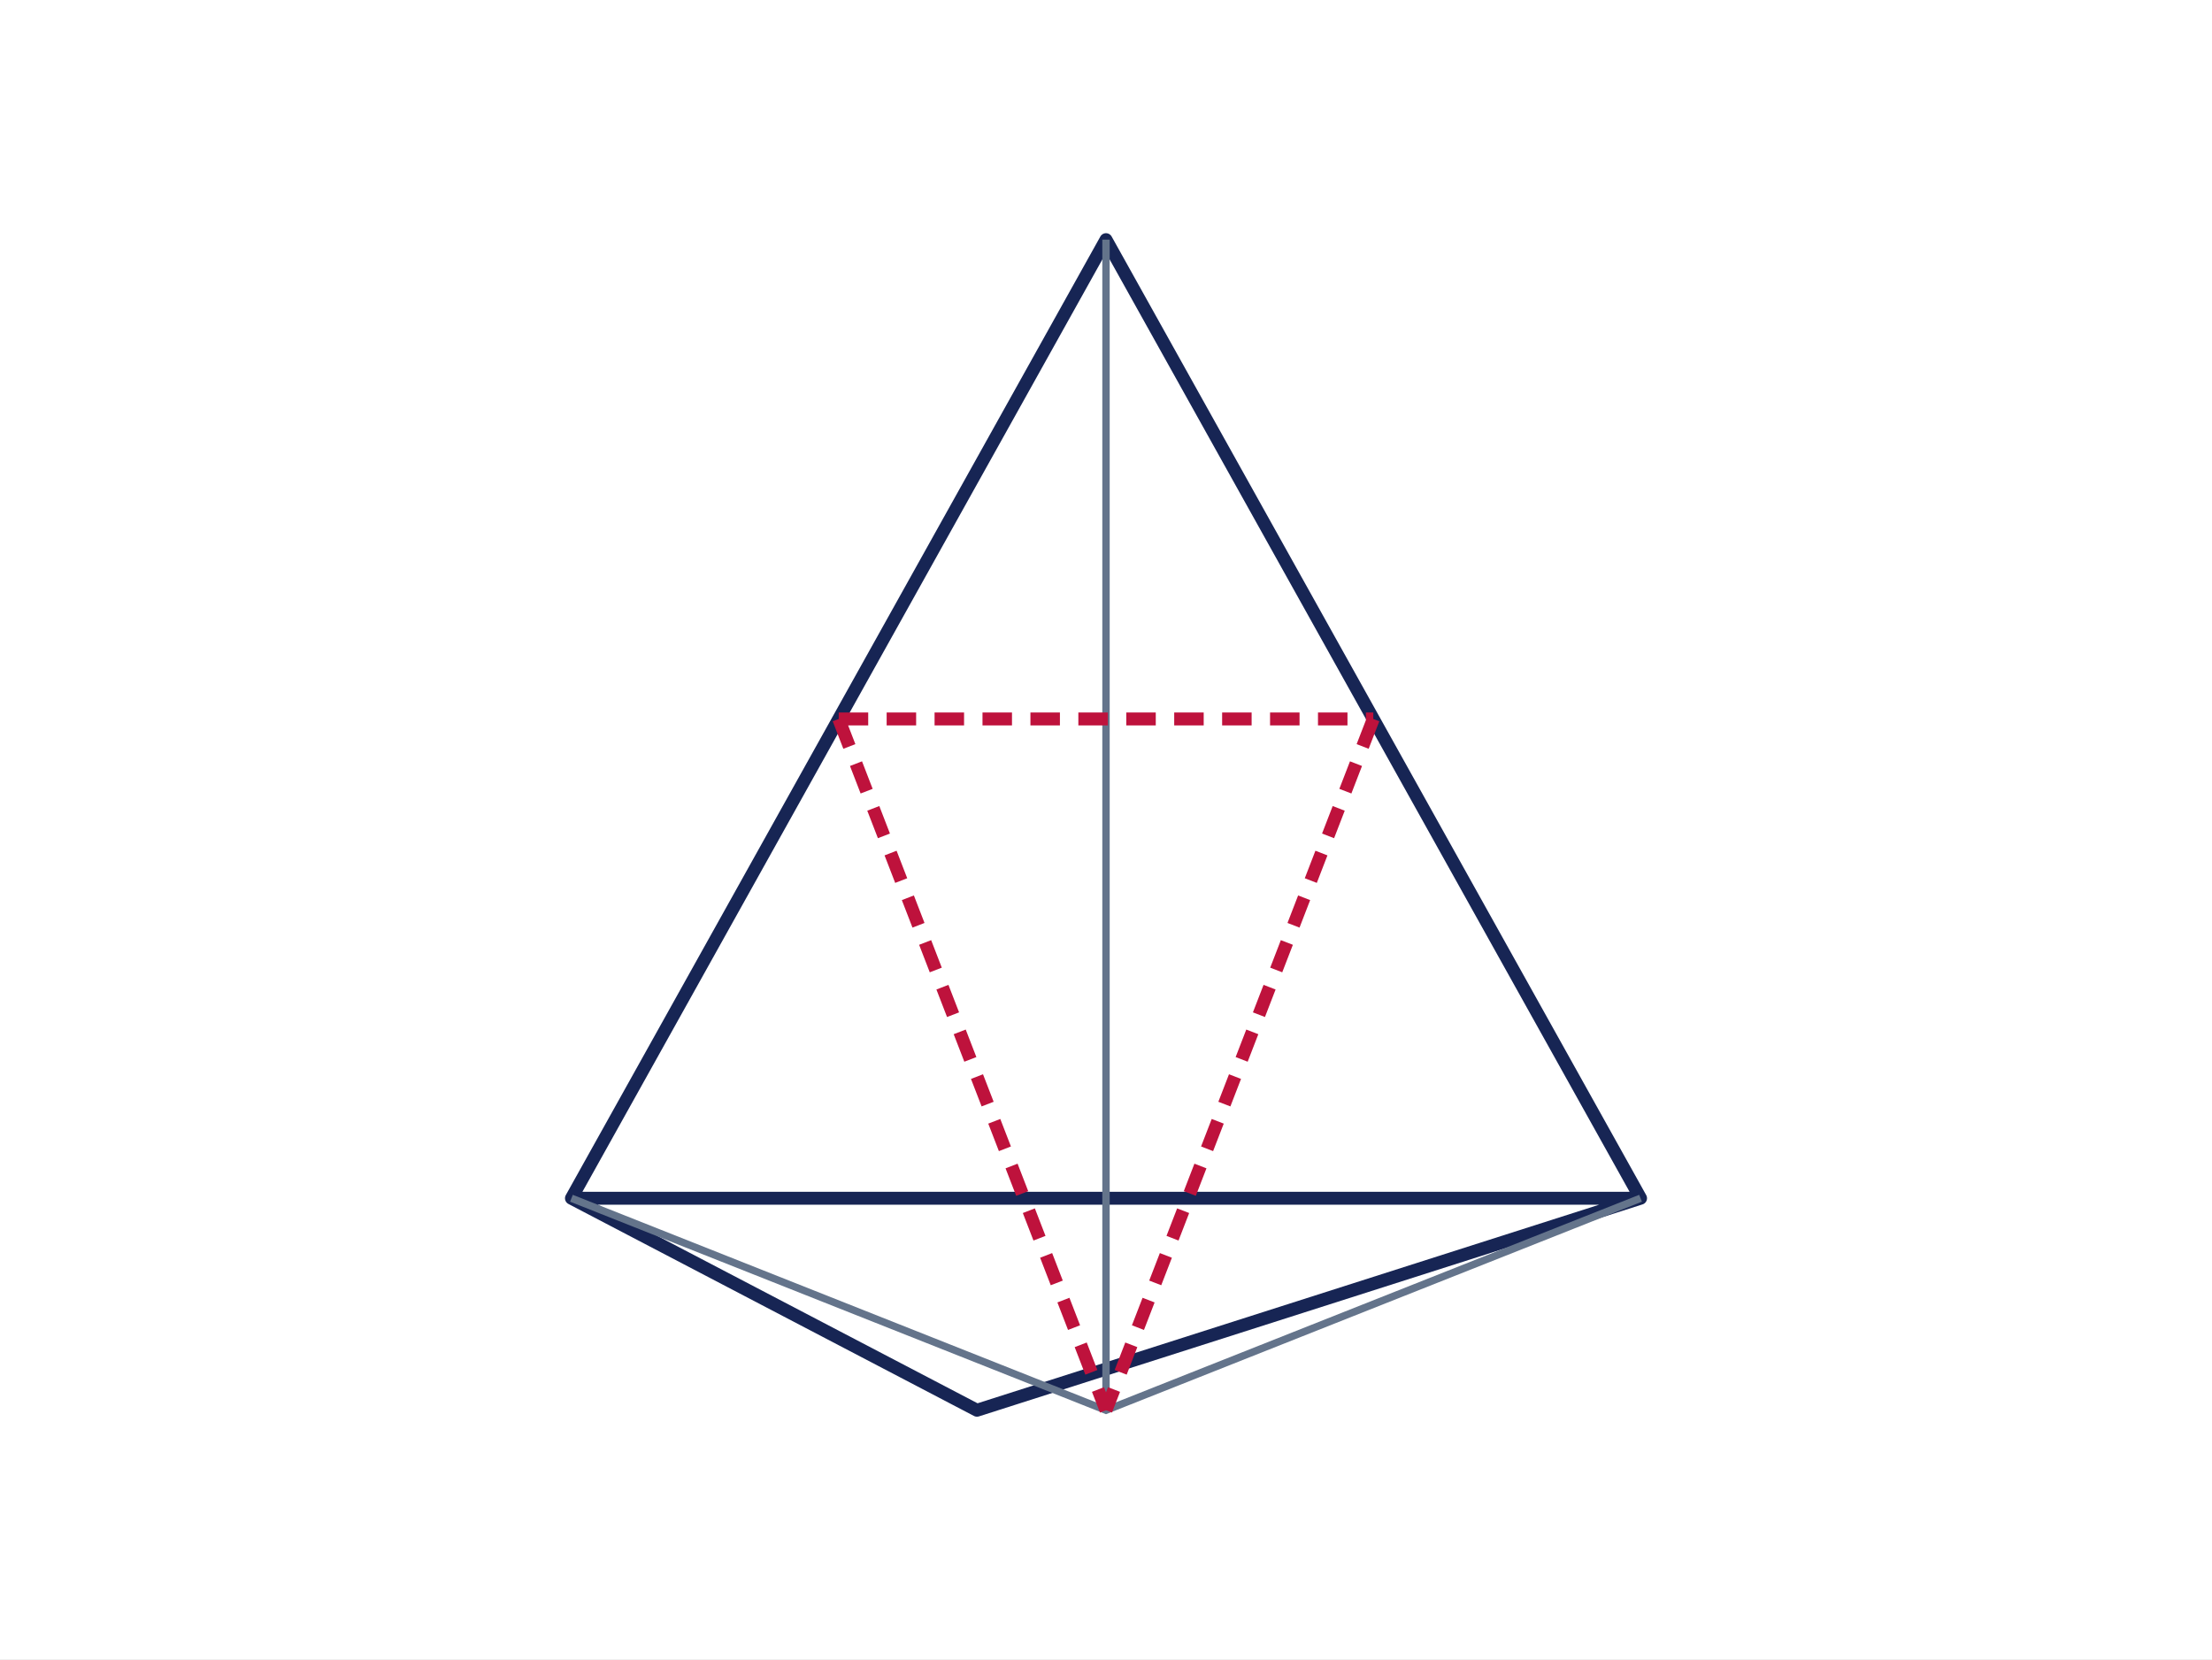
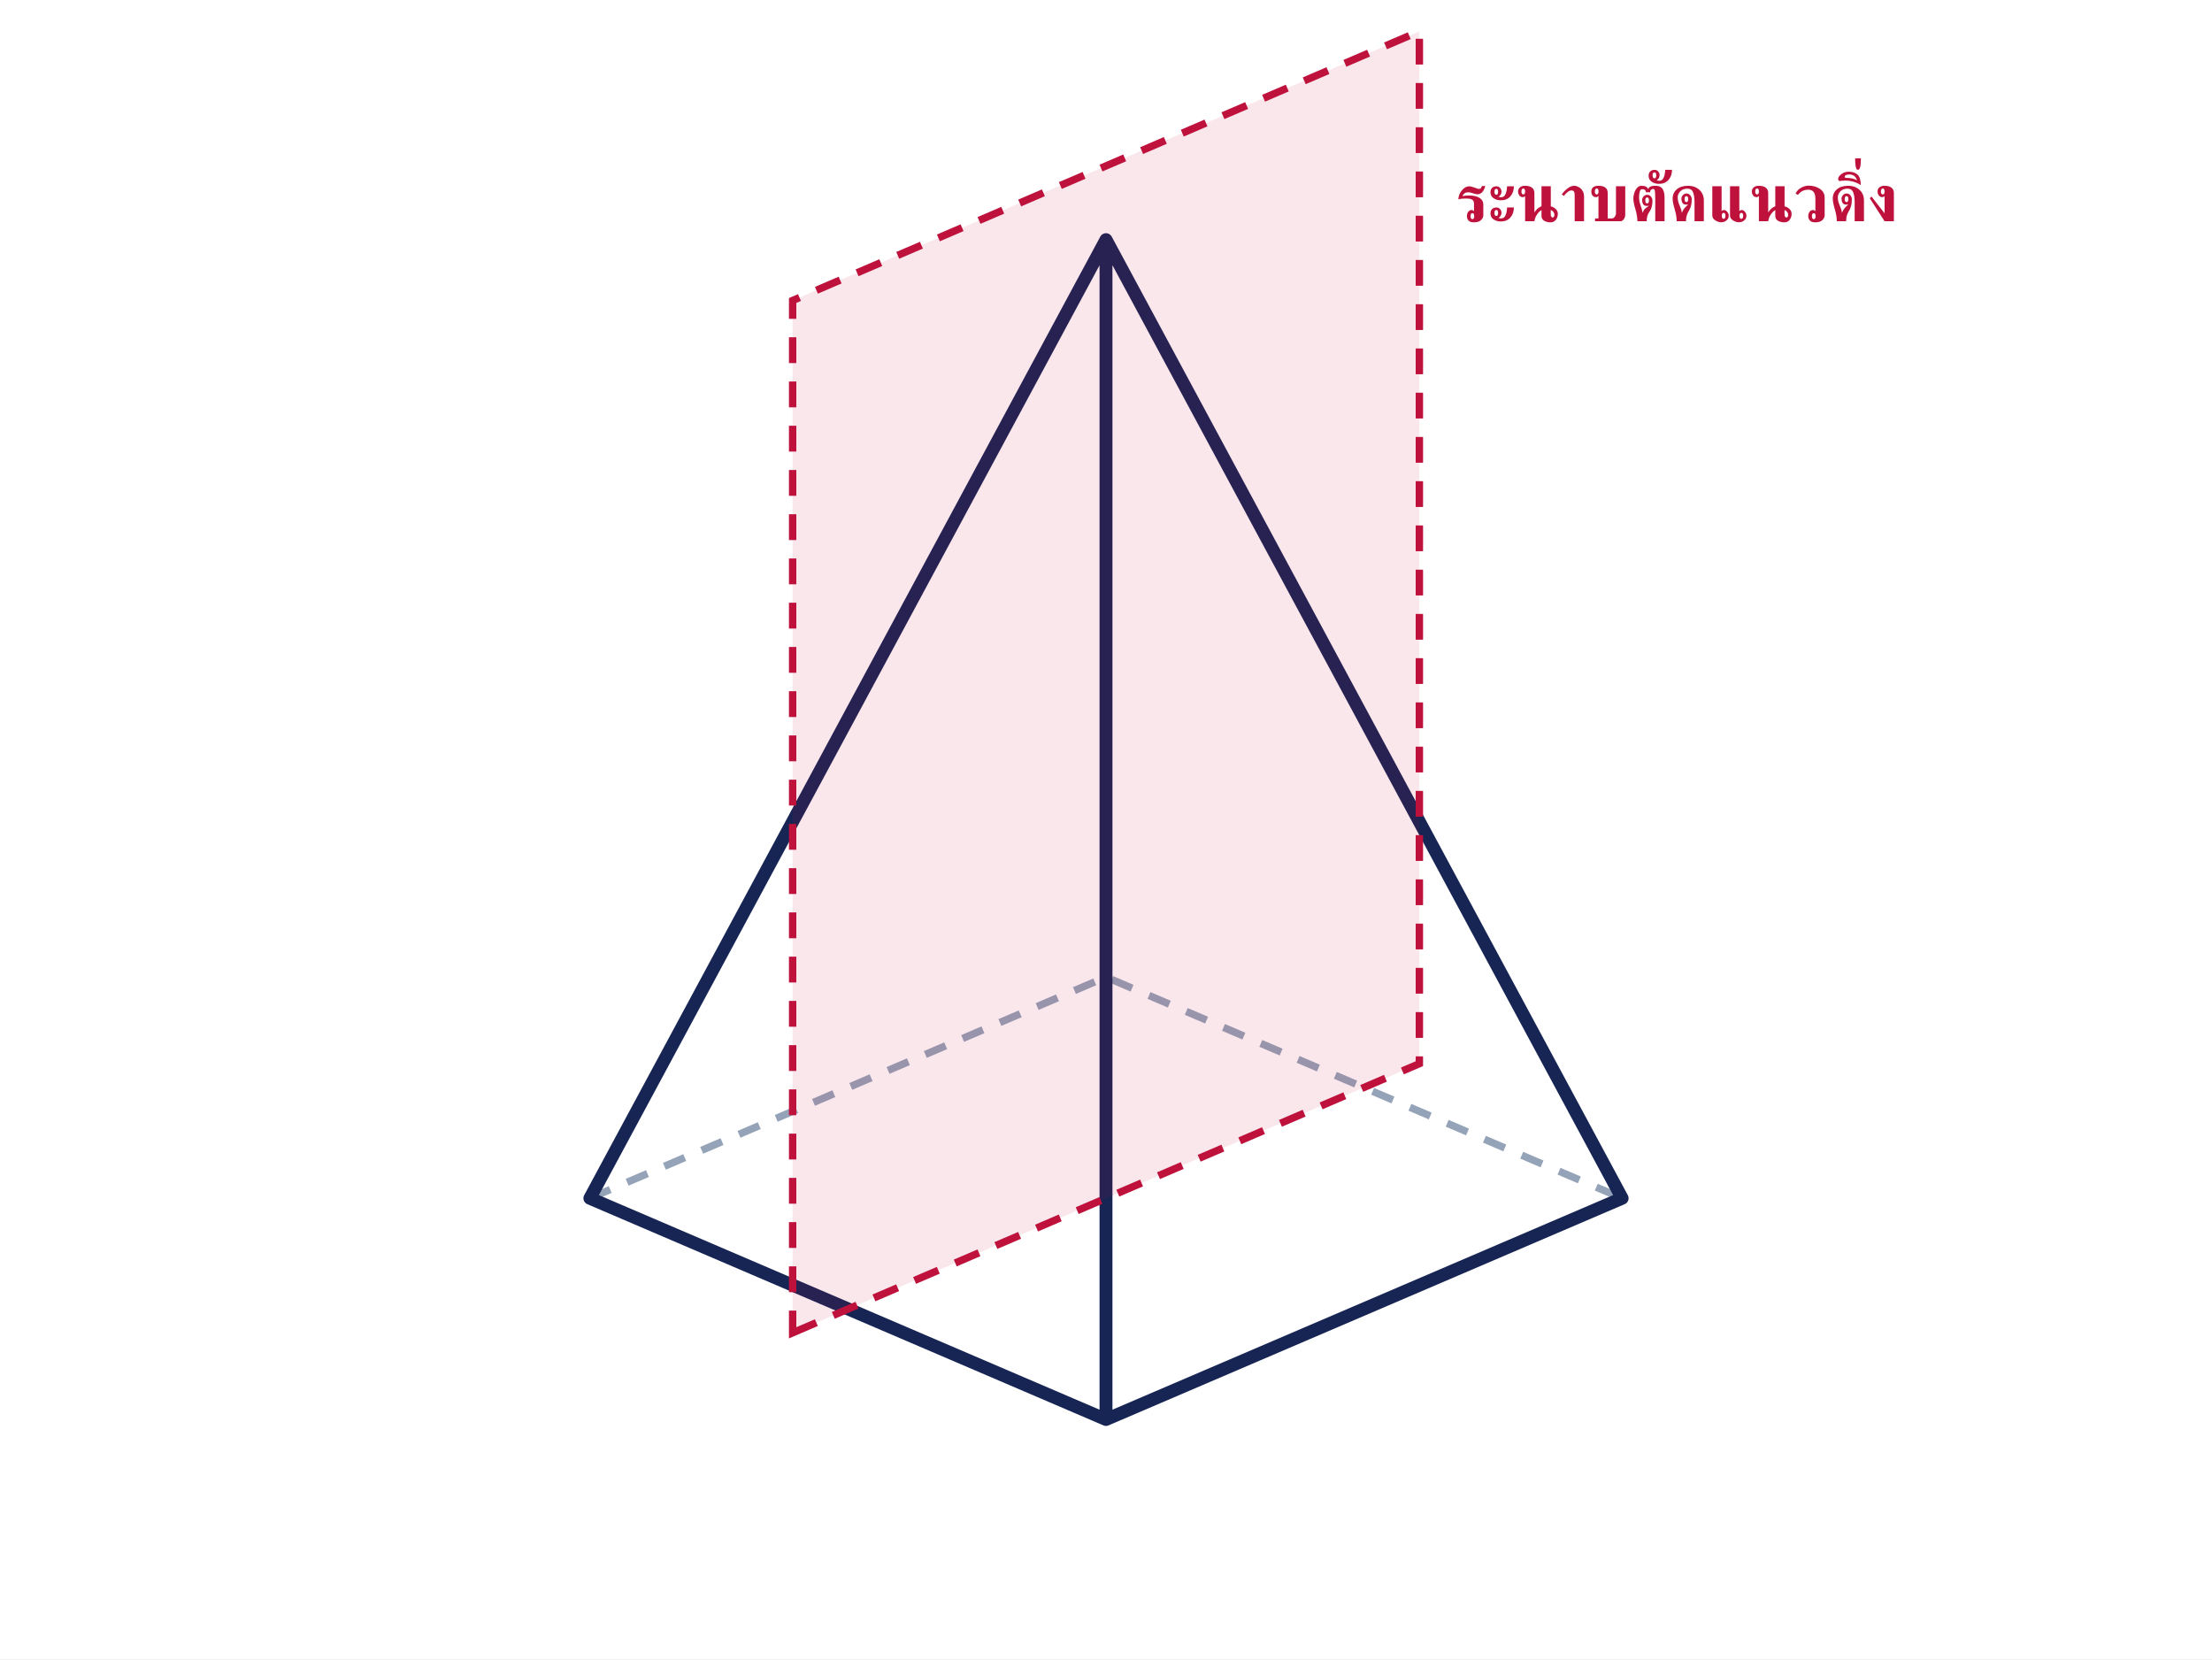
<svg xmlns="http://www.w3.org/2000/svg" width="1200" height="900" viewBox="0 0 1200 900">
  <rect width="1200" height="900" fill="#ffffff" />
-   <style>.line{fill:none;stroke:#172554;stroke-width:7;stroke-linecap:round;stroke-linejoin:round}.thin{fill:none;stroke:#64748b;stroke-width:4}.accent{fill:none;stroke:#be123c;stroke-width:7;stroke-dasharray:16 10}.label{font:600 42px Arial,sans-serif;fill:#172554}.small{font:500 30px Arial,sans-serif;fill:#334155}.fill{fill:#e0f2fe;stroke:#172554;stroke-width:6}</style>
-   <path class="line" d="M600 130L310 650h580zM310 650l220 115 360-115" />
-   <path class="thin" d="M600 130v635M310 650l290 115 290-115" />
-   <path class="accent" d="M455 390L745 390M455 390l145 375M745 390L600 765" />
+   <style>.line{fill:none;stroke:#172554;stroke-width:7;stroke-linecap:round;stroke-linejoin:round}.thin{fill:none;stroke:#64748b;stroke-width:4}.hidden{fill:none;stroke:#94a3b8;stroke-width:4;stroke-dasharray:12 10}.accent{fill:none;stroke:#be123c;stroke-width:7;stroke-dasharray:16 10}.arc{fill:none;stroke:#be123c;stroke-width:5}.mark{fill:none;stroke:#172554;stroke-width:4}.label{font:600 42px Arial,sans-serif;fill:#172554}.red{font:700 42px Arial,sans-serif;fill:#be123c}.small{font:500 30px Arial,sans-serif;fill:#334155}.mid{font:600 36px Arial,sans-serif;fill:#be123c}</style>
+   <path class="hidden" d="M320 650L600 530L880 650M600 130V530" />
+   <path class="line" d="M600 130L320 650l280 120 280-120zM600 130V770" />
+   <path d="M430 723L770 577L770 17L430 163z" fill="#be123c" fill-opacity="0.10" stroke="#be123c" stroke-width="4" stroke-dasharray="14 10" />
+   <text class="mid" x="790" y="120">ระนาบตัดแนวดิ่ง</text>
</svg>
